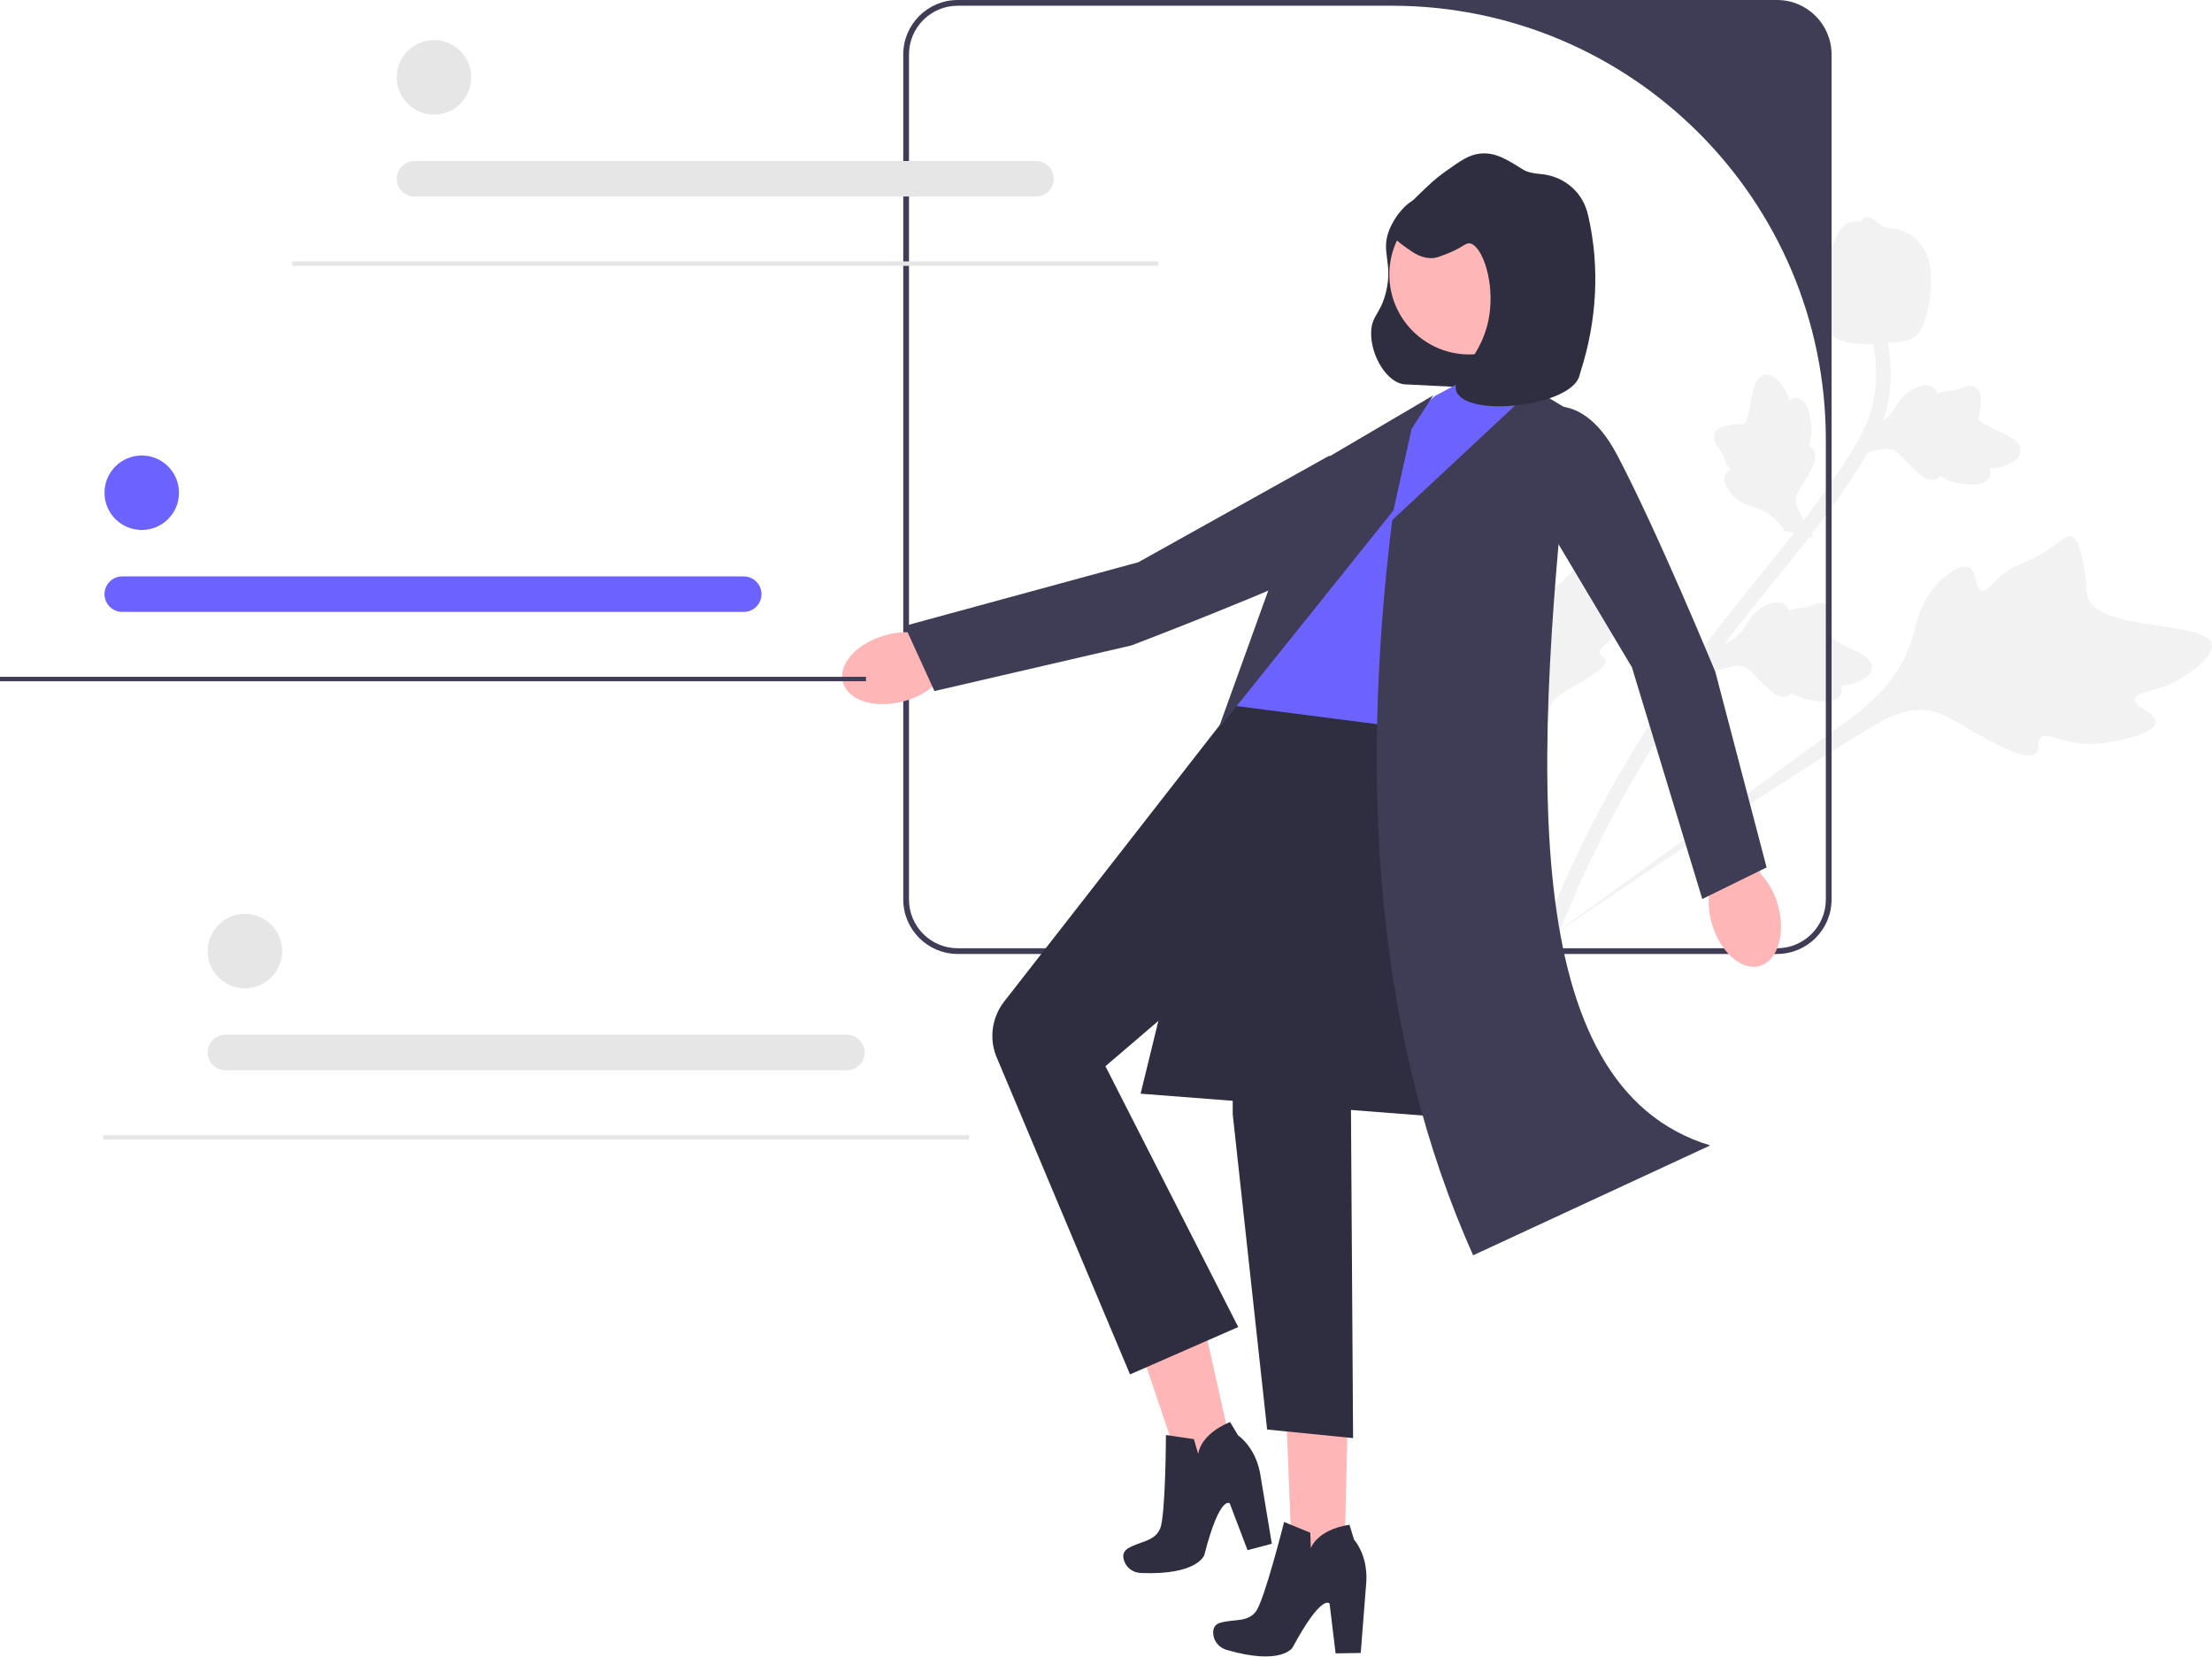
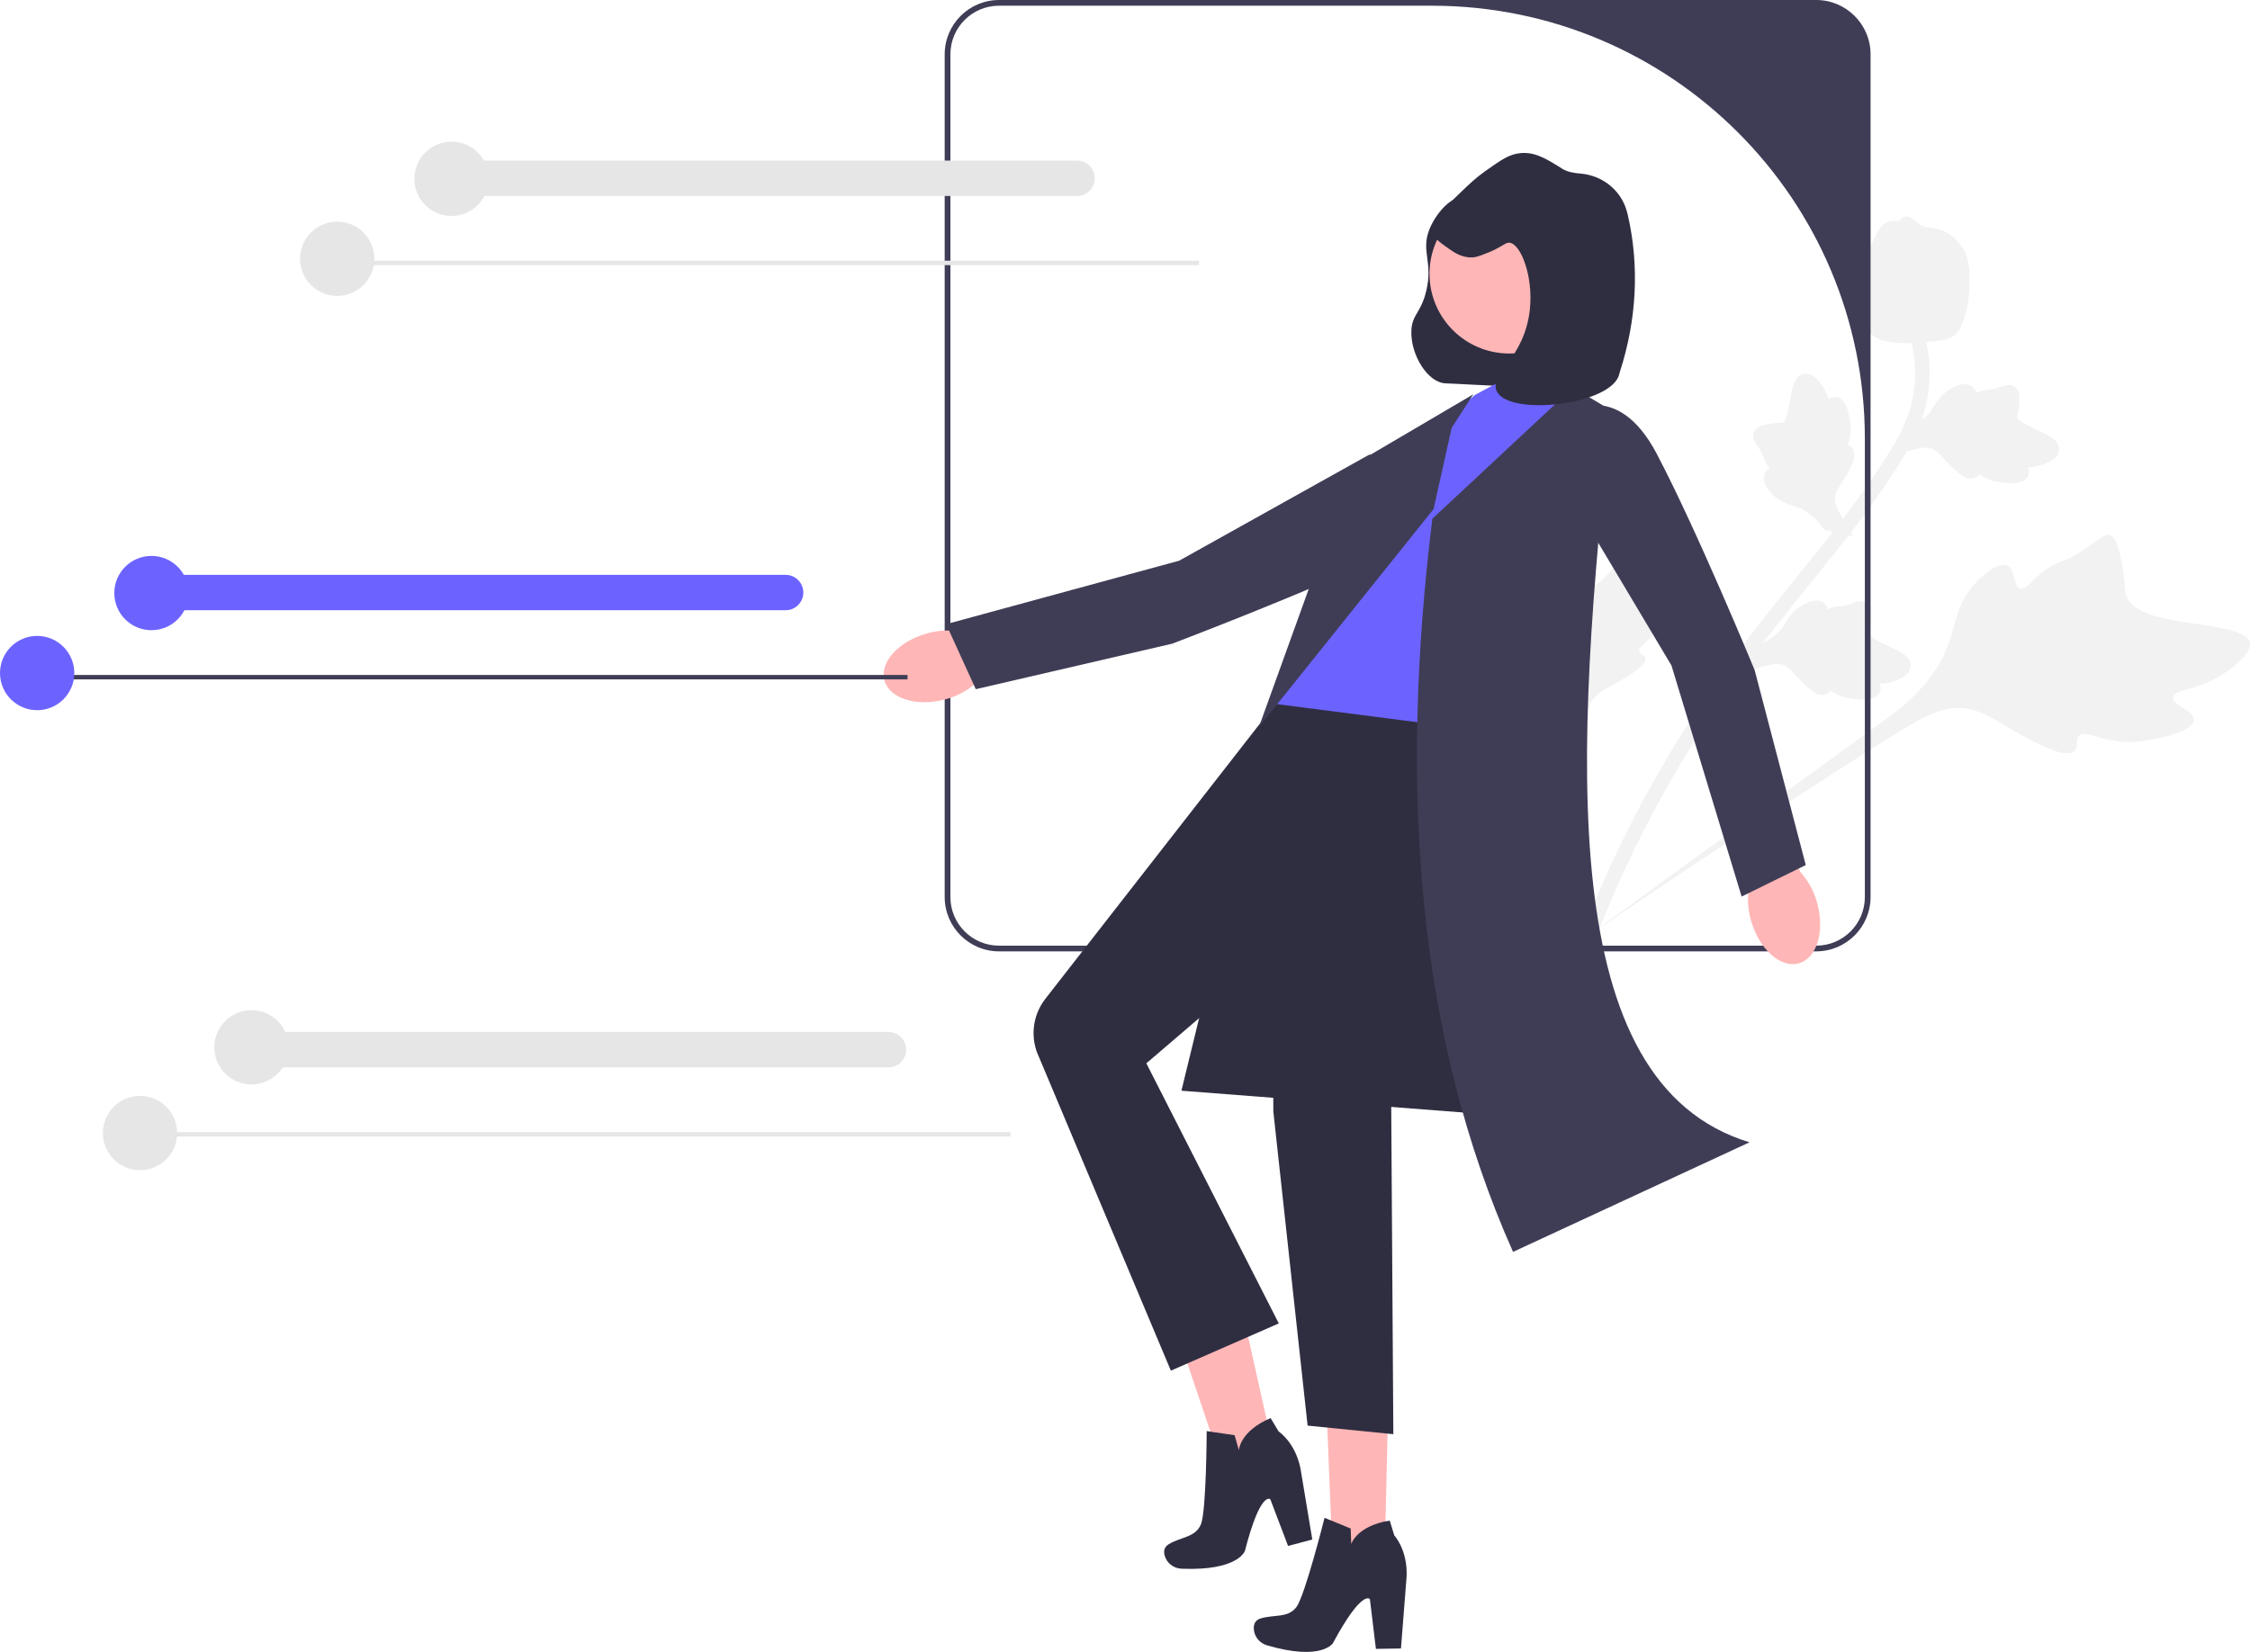
- <svg xmlns="http://www.w3.org/2000/svg" id="a" width="772.031" height="578.211" viewBox="0 0 772.031 578.211">
+ <svg xmlns="http://www.w3.org/2000/svg" id="a" width="787.361" height="578.211" viewBox="0 0 787.361 578.211">
  <g>
-     <path d="M752.411,251.996c.22-3.362-7.668-5.003-7.31-7.946,.357-2.932,8.313-2.322,16.723-7.618,1.517-.955,11.074-6.973,10.142-11.488-1.767-8.558-39.665-4.19-43.353-16.64-.81-2.732-.058-6.565-2.29-15.152-.888-3.416-1.625-5.189-3.131-5.749-2.137-.794-3.953,1.549-9.198,5.01-7.865,5.191-9.303,3.567-14.947,8.141-4.19,3.395-5.598,6.073-7.422,5.533-2.581-.764-1.428-6.619-4.384-8.048-3.016-1.458-8.275,2.677-11.498,6.262-6.047,6.729-6.674,13.473-8.684,19.639-2.185,6.701-7.025,15.852-19.032,25.275l-109.61,79.788c23.074-15.973,87.601-58.887,112.741-74.039,7.258-4.374,14.88-8.632,23.201-6.673,8.011,1.885,15.705,9.305,28.622,14.228,1.508,.575,5.728,2.122,7.628,.318,1.571-1.491,.125-3.914,1.571-5.328,1.939-1.897,6.114,.923,12.956,1.889,4.825,.681,8.523,.094,11.703-.411,.959-.152,15.281-2.516,15.573-6.991l-0-0Z" fill="#f2f2f2" />
-     <path d="M567.209,206.675c-1.587-1.078-4.668,2.32-6.009,1.295-1.336-1.021,1.259-4.75,1.086-10.406-.031-1.02-.227-7.447-2.712-8.293-4.71-1.602-13.501,18.259-20.676,16.477-1.575-.391-3.239-1.866-8.098-3.248-1.933-.55-3.016-.699-3.725-.122-1.006,.82-.381,2.387-.195,5.96,.278,5.358-.933,5.595-.317,9.685,.458,3.036,1.366,4.5,.574,5.239-1.12,1.047-3.661-1.209-5.215-.171-1.586,1.059-1.074,4.834-.244,7.45,1.558,4.91,4.687,7.163,7.133,9.929,2.658,3.006,5.753,8.022,6.914,16.634l7.534,76.819c-1.182-15.934-3.627-59.986-3.809-76.697-.053-4.824,.057-9.794,3.419-13.313,3.237-3.388,9.099-5.023,15.241-9.943,.717-.574,2.694-2.199,2.357-3.652-.279-1.201-1.885-1.191-2.162-2.308-.371-1.499,2.217-2.734,4.665-5.814,1.726-2.171,2.505-4.156,3.175-5.863,.202-.514,3.174-8.226,1.062-9.661l-0,0Z" fill="#f2f2f2" />
-     <path d="M593.927,235.387l4.876-9.165,.878-.347c4.06-1.603,7.083-3.813,8.99-6.571,.303-.438,.584-.892,.87-1.354,1.134-1.832,2.543-4.109,5.456-5.894,1.628-.992,5.715-3.072,8.158-.795,.663,.605,.987,1.322,1.138,2.005,.129-.056,.26-.111,.401-.172,1.735-.713,2.787-.808,3.801-.899,.779-.07,1.582-.142,3.075-.593,.655-.198,1.195-.395,1.649-.561,1.378-.499,3.1-1.04,4.71,.092,1.678,1.27,1.604,3.327,1.556,4.688-.085,2.429-.434,3.984-.666,5.014-.086,.376-.18,.801-.183,.95-.004,1.205,5.066,3.548,6.969,4.441,4.284,1.992,7.991,3.716,7.701,7.08-.206,2.407-2.506,4.201-7.028,5.469-1.408,.394-2.713,.533-3.822,.582,.358,.777,.521,1.703,.144,2.725h0c-.895,2.418-4.085,3.271-9.483,2.544-1.343-.177-3.146-.422-5.249-1.385-.99-.455-1.813-.964-2.509-1.41-.285,.385-.67,.749-1.211,1.024-1.592,.812-3.481,.423-5.591-1.239-2.346-1.794-4.031-3.631-5.52-5.248-1.301-1.41-2.425-2.621-3.517-3.266-2.043-1.17-4.596-.642-7.723,.169l-7.87,2.115-0-0Z" fill="#f2f2f2" />
-     <path d="M633.061,187.738l-10.102-2.392-.558-.761c-2.58-3.52-5.485-5.884-8.636-7.029-.501-.182-1.011-.338-1.531-.498-2.059-.632-4.62-1.417-7.085-3.782-1.373-1.323-4.421-4.749-2.838-7.69,.417-.795,1.029-1.29,1.651-1.61-.087-.111-.174-.224-.268-.345-1.13-1.498-1.489-2.491-1.834-3.448-.266-.735-.539-1.495-1.353-2.824-.357-.583-.686-1.055-.961-1.453-.833-1.206-1.793-2.735-1.105-4.579,.803-1.945,2.811-2.395,4.14-2.694,2.372-.534,3.963-.591,5.019-.628,.386-.013,.82-.029,.965-.064,1.166-.302,2.147-5.8,2.528-7.868,.84-4.649,1.568-8.672,4.895-9.245,2.381-.412,4.699,1.358,7.073,5.41,.738,1.262,1.203,2.49,1.533,3.55,.661-.544,1.515-.936,2.6-.831h0c2.566,.253,4.2,3.121,4.866,8.527,.169,1.344,.39,3.151-.009,5.429-.189,1.073-.472,1.998-.728,2.785,.444,.178,.894,.458,1.298,.912,1.189,1.334,1.293,3.26,.22,5.722-1.14,2.724-2.489,4.82-3.676,6.671-1.034,1.616-1.92,3.011-2.267,4.231-.613,2.273,.545,4.608,2.122,7.428l4.042,7.076-0-0Z" fill="#f2f2f2" />
-     <path d="M645.812,159.633l4.876-9.165,.878-.347c4.06-1.603,7.083-3.813,8.99-6.571,.303-.438,.584-.892,.87-1.354,1.134-1.832,2.543-4.109,5.456-5.894,1.628-.992,5.715-3.072,8.158-.795,.663,.605,.987,1.322,1.138,2.005,.129-.056,.26-.111,.401-.172,1.735-.713,2.787-.808,3.801-.899,.779-.07,1.582-.142,3.075-.593,.655-.198,1.195-.395,1.649-.561,1.378-.499,3.1-1.04,4.71,.092,1.678,1.27,1.604,3.327,1.556,4.688-.085,2.429-.434,3.984-.666,5.014-.086,.376-.18,.801-.183,.95-.004,1.205,5.066,3.548,6.969,4.441,4.284,1.992,7.991,3.716,7.701,7.08-.206,2.407-2.506,4.201-7.028,5.469-1.408,.394-2.713,.533-3.822,.582,.358,.777,.521,1.703,.144,2.725h0c-.895,2.418-4.085,3.271-9.483,2.544-1.343-.177-3.146-.422-5.249-1.385-.99-.455-1.813-.964-2.509-1.41-.285,.385-.67,.749-1.211,1.024-1.592,.812-3.481,.423-5.591-1.239-2.346-1.794-4.031-3.631-5.52-5.248-1.301-1.41-2.425-2.621-3.517-3.266-2.043-1.17-4.596-.642-7.723,.169l-7.87,2.115-0-0Z" fill="#f2f2f2" />
-     <path d="M541.361,330.817l-1.018-2.34,.979-2.355-.979,2.355-2.243-1.186c.099-.216,.29-.737,.596-1.548,1.676-4.443,6.77-17.969,16.895-37.83,7.068-13.864,15.099-27.595,23.871-40.817,8.786-13.243,16.205-22.743,22.166-30.38,4.497-5.759,8.877-11.176,13.148-16.451,11.404-14.095,22.175-27.409,32.019-43.575,2.199-3.608,6.774-11.12,7.821-21.729,.607-6.154-.056-12.44-1.976-18.682l4.88-1.5c2.115,6.895,2.846,13.856,2.172,20.688-1.161,11.763-6.146,19.948-8.54,23.881-10.018,16.451-20.894,29.893-32.409,44.123-4.252,5.257-8.616,10.649-13.094,16.385-5.906,7.566-13.26,16.984-21.933,30.057-8.669,13.063-16.6,26.627-23.582,40.315-9.996,19.611-15.014,32.936-16.662,37.314-.882,2.337-1.066,2.826-2.111,3.276l0-0Z" fill="#f2f2f2" />
-     <path d="M640.342,117.678c-.173-.118-.344-.242-.513-.375-3.452-2.648-5.301-7.066-5.5-13.132-.089-2.85,.684-5.503,2.224-10.794,.236-.816,1.481-4.927,4.016-10.02,1.655-3.329,2.578-4.562,3.949-5.272,1.524-.792,3.201-.923,4.82-.677,.222-.439,.55-.825,1.015-1.129,1.919-1.264,3.668,.273,4.624,1.09,.477,.423,1.069,.956,1.797,1.4,1.142,.704,1.961,.782,3.199,.905,1.185,.117,2.658,.263,4.469,1.026,3.579,1.492,5.596,4.177,6.261,5.061,3.513,4.634,3.333,9.71,3.124,15.586-.045,1.177-.317,5.386-1.953,10.291-1.18,3.539-2.2,4.773-3.125,5.576-1.894,1.655-3.905,1.968-8.75,2.382-5.064,.438-7.604,.655-9.555,.508-4.539-.35-7.39-.569-10.102-2.427l-0,0Z" fill="#f2f2f2" />
+     <path d="M767.741,251.996c.22-3.362-7.668-5.003-7.31-7.946,.357-2.932,8.313-2.322,16.723-7.618,1.517-.955,11.074-6.973,10.142-11.488-1.767-8.558-39.665-4.19-43.353-16.64-.81-2.732-.058-6.565-2.29-15.152-.888-3.416-1.625-5.189-3.131-5.749-2.137-.794-3.953,1.549-9.198,5.01-7.865,5.191-9.303,3.567-14.947,8.141-4.19,3.395-5.598,6.073-7.422,5.533-2.581-.764-1.428-6.619-4.384-8.048-3.016-1.458-8.275,2.677-11.498,6.262-6.047,6.729-6.674,13.473-8.684,19.639-2.185,6.701-7.025,15.852-19.032,25.275l-109.61,79.788c23.074-15.973,87.601-58.887,112.741-74.039,7.258-4.374,14.88-8.632,23.201-6.673,8.011,1.885,15.705,9.305,28.622,14.228,1.508,.575,5.728,2.122,7.628,.318,1.571-1.491,.125-3.914,1.571-5.328,1.939-1.897,6.114,.923,12.956,1.889,4.825,.681,8.523,.094,11.703-.411,.959-.152,15.281-2.516,15.573-6.991l-0-0Z" fill="#f2f2f2" />
+     <path d="M582.539,206.675c-1.587-1.078-4.668,2.32-6.009,1.295-1.336-1.021,1.259-4.75,1.086-10.406-.031-1.02-.227-7.447-2.712-8.293-4.71-1.602-13.501,18.259-20.676,16.477-1.575-.391-3.239-1.866-8.098-3.248-1.933-.55-3.016-.699-3.725-.122-1.006,.82-.381,2.387-.195,5.96,.278,5.358-.933,5.595-.317,9.685,.458,3.036,1.366,4.5,.574,5.239-1.12,1.047-3.661-1.209-5.215-.171-1.586,1.059-1.074,4.834-.244,7.45,1.558,4.91,4.687,7.163,7.133,9.929,2.658,3.006,5.753,8.022,6.914,16.634l7.534,76.819c-1.182-15.934-3.627-59.986-3.809-76.697-.053-4.824,.057-9.794,3.419-13.313,3.237-3.388,9.099-5.023,15.241-9.943,.717-.574,2.694-2.199,2.357-3.652-.279-1.201-1.885-1.191-2.162-2.308-.371-1.499,2.217-2.734,4.665-5.814,1.726-2.171,2.505-4.156,3.175-5.863,.202-.514,3.174-8.226,1.062-9.661l-0,0Z" fill="#f2f2f2" />
+     <path d="M609.258,235.387l4.876-9.165,.878-.347c4.06-1.603,7.083-3.813,8.99-6.571,.303-.438,.584-.892,.87-1.354,1.134-1.832,2.543-4.109,5.456-5.894,1.628-.992,5.715-3.072,8.158-.795,.663,.605,.987,1.322,1.138,2.005,.129-.056,.26-.111,.401-.172,1.735-.713,2.787-.808,3.801-.899,.779-.07,1.582-.142,3.075-.593,.655-.198,1.195-.395,1.649-.561,1.378-.499,3.1-1.04,4.71,.092,1.678,1.27,1.604,3.327,1.556,4.688-.085,2.429-.434,3.984-.666,5.014-.086,.376-.18,.801-.183,.95-.004,1.205,5.066,3.548,6.969,4.441,4.284,1.992,7.991,3.716,7.701,7.08-.206,2.407-2.506,4.201-7.028,5.469-1.408,.394-2.713,.533-3.822,.582,.358,.777,.521,1.703,.144,2.725h0c-.895,2.418-4.085,3.271-9.483,2.544-1.343-.177-3.146-.422-5.249-1.385-.99-.455-1.813-.964-2.509-1.41-.285,.385-.67,.749-1.211,1.024-1.592,.812-3.481,.423-5.591-1.239-2.346-1.794-4.031-3.631-5.52-5.248-1.301-1.41-2.425-2.621-3.517-3.266-2.043-1.17-4.596-.642-7.723,.169l-7.87,2.115-0-0Z" fill="#f2f2f2" />
+     <path d="M648.391,187.738l-10.102-2.392-.558-.761c-2.58-3.52-5.485-5.884-8.636-7.029-.501-.182-1.011-.338-1.531-.498-2.059-.632-4.62-1.417-7.085-3.782-1.373-1.323-4.421-4.749-2.838-7.69,.417-.795,1.029-1.29,1.651-1.61-.087-.111-.174-.224-.268-.345-1.13-1.498-1.489-2.491-1.834-3.448-.266-.735-.539-1.495-1.353-2.824-.357-.583-.686-1.055-.961-1.453-.833-1.206-1.793-2.735-1.105-4.579,.803-1.945,2.811-2.395,4.14-2.694,2.372-.534,3.963-.591,5.019-.628,.386-.013,.82-.029,.965-.064,1.166-.302,2.147-5.8,2.528-7.868,.84-4.649,1.568-8.672,4.895-9.245,2.381-.412,4.699,1.358,7.073,5.41,.738,1.262,1.203,2.49,1.533,3.55,.661-.544,1.515-.936,2.6-.831h0c2.566,.253,4.2,3.121,4.866,8.527,.169,1.344,.39,3.151-.009,5.429-.189,1.073-.472,1.998-.728,2.785,.444,.178,.894,.458,1.298,.912,1.189,1.334,1.293,3.26,.22,5.722-1.14,2.724-2.489,4.82-3.676,6.671-1.034,1.616-1.92,3.011-2.267,4.231-.613,2.273,.545,4.608,2.122,7.428l4.042,7.076-0-0Z" fill="#f2f2f2" />
+     <path d="M661.142,159.633l4.876-9.165,.878-.347c4.06-1.603,7.083-3.813,8.99-6.571,.303-.438,.584-.892,.87-1.354,1.134-1.832,2.543-4.109,5.456-5.894,1.628-.992,5.715-3.072,8.158-.795,.663,.605,.987,1.322,1.138,2.005,.129-.056,.26-.111,.401-.172,1.735-.713,2.787-.808,3.801-.899,.779-.07,1.582-.142,3.075-.593,.655-.198,1.195-.395,1.649-.561,1.378-.499,3.1-1.04,4.71,.092,1.678,1.27,1.604,3.327,1.556,4.688-.085,2.429-.434,3.984-.666,5.014-.086,.376-.18,.801-.183,.95-.004,1.205,5.066,3.548,6.969,4.441,4.284,1.992,7.991,3.716,7.701,7.08-.206,2.407-2.506,4.201-7.028,5.469-1.408,.394-2.713,.533-3.822,.582,.358,.777,.521,1.703,.144,2.725h0c-.895,2.418-4.085,3.271-9.483,2.544-1.343-.177-3.146-.422-5.249-1.385-.99-.455-1.813-.964-2.509-1.41-.285,.385-.67,.749-1.211,1.024-1.592,.812-3.481,.423-5.591-1.239-2.346-1.794-4.031-3.631-5.52-5.248-1.301-1.41-2.425-2.621-3.517-3.266-2.043-1.17-4.596-.642-7.723,.169l-7.87,2.115-0-0Z" fill="#f2f2f2" />
+     <path d="M556.692,330.817l-1.018-2.34,.979-2.355-.979,2.355-2.243-1.186c.099-.216,.29-.737,.596-1.548,1.676-4.443,6.77-17.969,16.895-37.83,7.068-13.864,15.099-27.595,23.871-40.817,8.786-13.243,16.205-22.743,22.166-30.38,4.497-5.759,8.877-11.176,13.148-16.451,11.404-14.095,22.175-27.409,32.019-43.575,2.199-3.608,6.774-11.12,7.821-21.729,.607-6.154-.056-12.44-1.976-18.682l4.88-1.5c2.115,6.895,2.846,13.856,2.172,20.688-1.161,11.763-6.146,19.948-8.54,23.881-10.018,16.451-20.894,29.893-32.409,44.123-4.252,5.257-8.616,10.649-13.094,16.385-5.906,7.566-13.26,16.984-21.933,30.057-8.669,13.063-16.6,26.627-23.582,40.315-9.996,19.611-15.014,32.936-16.662,37.314-.882,2.337-1.066,2.826-2.111,3.276l0-0Z" fill="#f2f2f2" />
+     <path d="M655.672,117.678c-.173-.118-.344-.242-.513-.375-3.452-2.648-5.301-7.066-5.5-13.132-.089-2.85,.684-5.503,2.224-10.794,.236-.816,1.481-4.927,4.016-10.02,1.655-3.329,2.578-4.562,3.949-5.272,1.524-.792,3.201-.923,4.82-.677,.222-.439,.55-.825,1.015-1.129,1.919-1.264,3.668,.273,4.624,1.09,.477,.423,1.069,.956,1.797,1.4,1.142,.704,1.961,.782,3.199,.905,1.185,.117,2.658,.263,4.469,1.026,3.579,1.492,5.596,4.177,6.261,5.061,3.513,4.634,3.333,9.71,3.124,15.586-.045,1.177-.317,5.386-1.953,10.291-1.18,3.539-2.2,4.773-3.125,5.576-1.894,1.655-3.905,1.968-8.75,2.382-5.064,.438-7.604,.655-9.555,.508-4.539-.35-7.39-.569-10.102-2.427l-0,0Z" fill="#f2f2f2" />
  </g>
-   <path d="M620.232,0H334.272c-10.49,0-19.02,8.53-19.02,19.02V313.98c0,10.49,8.53,19.02,19.02,19.02h285.96c10.49,0,19.02-8.53,19.02-19.02V19.02c0-10.49-8.53-19.02-19.02-19.02Zm17.02,313.98c0,9.4-7.62,17.02-17.02,17.02H334.272c-9.4,0-17.02-7.62-17.02-17.02V19.02c0-9.4,7.62-17.02,17.02-17.02h151.472c83.675,0,151.508,67.832,151.508,151.508v160.472Z" fill="#3f3d56" />
-   <path id="b" d="M309.2,221.685c-10.023,2.709-16.749,10.076-15.024,16.455,1.725,6.378,11.247,9.351,21.273,6.64,4.02-1.028,7.735-3.004,10.835-5.762l42.322-12.015-6.061-19.74-41.078,13.94c-4.069-.821-8.275-.656-12.266,.483Z" fill="#ffb6b6" />
-   <path d="M486.552,162.462s11.949,17.528-14.98,30.75c-26.929,13.223-76.707,32.094-76.707,32.094l-68.73,15.923-10.379-22.755,81.555-22.22,66.457-37.088,22.785,3.295Z" fill="#3f3d56" />
-   <path d="M478.558,115.807c-.306,8.309,5.676,18.172,12,18.374,7.608,.244,43.573,2.805,44.73-.178,8.028-20.711-29.778-63.674-38.3-64.913-4.58-.666-10.063,5.909-12.172,11.337-2.954,7.607,1.406,11.194-1.055,21.441-1.877,7.814-4.989,8.13-5.202,13.938Z" fill="#2f2e41" />
+   <path d="M635.562,0H349.602c-10.49,0-19.02,8.53-19.02,19.02V313.98c0,10.49,8.53,19.02,19.02,19.02h285.96c10.49,0,19.02-8.53,19.02-19.02V19.02c0-10.49-8.53-19.02-19.02-19.02Zm17.02,313.98c0,9.4-7.62,17.02-17.02,17.02H349.602c-9.4,0-17.02-7.62-17.02-17.02V19.02c0-9.4,7.62-17.02,17.02-17.02h151.472c83.675,0,151.508,67.832,151.508,151.508v160.472Z" fill="#3f3d56" />
+   <path id="b" d="M324.53,221.685c-10.023,2.709-16.749,10.076-15.024,16.455,1.725,6.378,11.247,9.351,21.273,6.64,4.02-1.028,7.735-3.004,10.835-5.762l42.322-12.015-6.061-19.74-41.078,13.94c-4.069-.821-8.275-.656-12.266,.483Z" fill="#ffb6b6" />
+   <path d="M501.882,162.462s11.949,17.528-14.98,30.75c-26.929,13.223-76.707,32.094-76.707,32.094l-68.73,15.923-10.379-22.755,81.555-22.22,66.457-37.088,22.785,3.295Z" fill="#3f3d56" />
+   <path d="M493.888,115.807c-.306,8.309,5.676,18.172,12,18.374,7.608,.244,43.573,2.805,44.73-.178,8.028-20.711-29.778-63.674-38.3-64.913-4.58-.666-10.063,5.909-12.172,11.337-2.954,7.607,1.406,11.194-1.055,21.441-1.877,7.814-4.989,8.13-5.202,13.938Z" fill="#2f2e41" />
  <g>
-     <polygon points="415.954 443.34 390.711 449.125 416.075 524.385 433.18 520.466 415.954 443.34" fill="#ffb6b6" />
-     <path d="M406.934,500.915l9.763,1.432,1.505,5.23s.325-6.652,11.108-11.211l2.803,4.681s5.772,3.714,7.638,12.92l4.142,24.901-8.477,2.249-6.22-16.359s-3.422-3.129-8.867,18.036c0,0-2.205,7.113-22.204,6.289-2.749-.113-5.167-1.947-5.901-4.599-.405-1.463-.226-2.976,1.462-3.99,4.297-2.58,9.294-2.339,11.222-6.925,1.928-4.586,2.026-32.653,2.026-32.653Z" fill="#2f2e41" />
+     <polygon points="431.284 443.34 406.041 449.125 431.405 524.385 448.51 520.466 431.284 443.34" fill="#ffb6b6" />
+     <path d="M422.264,500.915l9.763,1.432,1.505,5.23s.325-6.652,11.108-11.211l2.803,4.681s5.772,3.714,7.638,12.92l4.142,24.901-8.477,2.249-6.22-16.359s-3.422-3.129-8.867,18.036c0,0-2.205,7.113-22.204,6.289-2.749-.113-5.167-1.947-5.901-4.599-.405-1.463-.226-2.976,1.462-3.99,4.297-2.58,9.294-2.339,11.222-6.925,1.928-4.586,2.026-32.653,2.026-32.653Z" fill="#2f2e41" />
  </g>
  <g>
-     <polygon points="470.793 477.557 448.252 477 451.408 556.249 468.953 556.562 470.793 477.557" fill="#ffb6b6" />
-     <path d="M448.183,531.269l9.131,3.739,.202,5.438s1.917-6.379,13.48-8.209l1.594,5.218s4.709,4.994,4.304,14.379l-1.972,25.166-8.769,.143-2.101-17.375s-2.569-3.86-12.946,15.372c0,0-3.851,6.373-23.065,.761-2.641-.771-4.547-3.134-4.621-5.884-.041-1.518,.497-2.943,2.379-3.521,4.792-1.47,9.583-.033,12.558-4.021,2.975-3.988,9.824-31.206,9.824-31.206Z" fill="#2f2e41" />
+     <polygon points="486.123 477.557 463.582 477 466.738 556.249 484.283 556.562 486.123 477.557" fill="#ffb6b6" />
+     <path d="M463.513,531.269l9.131,3.739,.202,5.438s1.917-6.379,13.48-8.209l1.594,5.218s4.709,4.994,4.304,14.379l-1.972,25.166-8.769,.143-2.101-17.375s-2.569-3.86-12.946,15.372c0,0-3.851,6.373-23.065,.761-2.641-.771-4.547-3.134-4.621-5.884-.041-1.518,.497-2.943,2.379-3.521,4.792-1.47,9.583-.033,12.558-4.021,2.975-3.988,9.824-31.206,9.824-31.206Z" fill="#2f2e41" />
  </g>
-   <polygon points="517.307 390.997 398.093 381.772 431.641 244.241 511.906 232.676 517.307 390.997" fill="#2f2e41" />
-   <polygon points="500.866 138.193 525.984 124.811 546.267 148.761 505.508 279.4 430.949 246.386 487.579 149.571 500.866 138.193" fill="#6c63ff" />
-   <path d="M504.049,255.812s7.999,41.243-16.77,62.68l-7.582,24.104-8.186,44.491,.741,114.912-30-3-12-109.996-.143-54.745-44.289,37.927,46.351,91.039-37.769,16.538-46.129-109.709c-3.205-6.683-2.35-14.604,2.207-20.45l80.468-103.219,73.1,9.427Z" fill="#2f2e41" />
-   <path d="M535.147,135.631l-49.248,45.946c-11.655,94.579-5.293,181.426,28.243,256.611l82.757-38.356c-68.241-20.697-61.548-134.344-48.307-256.113l-13.445-8.087Z" fill="#3f3d56" />
-   <polygon points="492.676 149.722 500.252 138 458.35 162.635 425.216 254.456 486.338 178.18 492.676 149.722" fill="#3f3d56" />
-   <path id="c" d="M597.491,322.436c2.888,9.973,10.375,16.566,16.721,14.727,6.346-1.839,9.148-11.413,6.258-21.389-1.1-4.001-3.142-7.68-5.955-10.73l-12.77-42.1-19.629,6.414,14.673,40.822c-.748,4.083-.507,8.285,.702,12.255Z" fill="#ffb6b6" />
-   <path d="M533.234,144.699s17.177-12.447,31.168,14.09c13.991,26.538,34.285,75.753,34.285,75.753l17.892,68.245-22.447,11.029-24.555-80.883-38.982-65.364,2.639-22.87Z" fill="#3f3d56" />
-   <circle cx="512.809" cy="95.838" r="27.896" fill="#ffb6b6" />
-   <path d="M512.901,84.955c-1.57-.155-2.377,1.505-8.374,3.822-2.125,.821-3.212,1.233-4.46,1.313-3.793,.244-6.741-1.851-8.712-3.252-3.203-2.276-5.266-3.742-5.669-6.086-.526-3.059,2.937-6.475,9.883-13.184,3.402-3.285,5.475-5.27,8.804-7.632,5.583-3.962,8.375-5.942,12.288-6.331,5.183-.515,9.124,1.959,14.81,5.528,1.536,.964,3.751,1.428,6.099,1.605,7.686,.578,14.275,5.701,16.366,13.12,.16,.567,.294,1.08,.395,1.519,4.126,18.014,2.975,36.75-2.672,54.346-.152,.474-.279,.915-.378,1.317-2.623,10.716-38.656,14.894-42.871,5.834-2.654-5.705,9.749-11.413,11.601-28.423,1.289-11.842-3.193-23.11-7.11-23.497Z" fill="#2f2e41" />
-   <rect x="102" y="91.253" width="302.252" height="1.549" fill="#e6e6e6" />
+   <polygon points="532.637 390.997 413.423 381.772 446.971 244.241 527.237 232.676 532.637 390.997" fill="#2f2e41" />
+   <polygon points="516.196 138.193 541.314 124.811 561.597 148.761 520.838 279.4 446.279 246.386 502.909 149.571 516.196 138.193" fill="#6c63ff" />
+   <path d="M519.379,255.812s7.999,41.243-16.77,62.68l-7.582,24.104-8.186,44.491,.741,114.912-30-3-12-109.996-.143-54.745-44.289,37.927,46.351,91.039-37.769,16.538-46.129-109.709c-3.205-6.683-2.35-14.604,2.207-20.45l80.468-103.219,73.1,9.427Z" fill="#2f2e41" />
+   <path d="M550.477,135.631l-49.248,45.946c-11.655,94.579-5.293,181.426,28.243,256.611l82.757-38.356c-68.241-20.697-61.548-134.344-48.307-256.113l-13.445-8.087Z" fill="#3f3d56" />
+   <polygon points="508.006 149.722 515.582 138 473.68 162.635 440.546 254.456 501.668 178.18 508.006 149.722" fill="#3f3d56" />
+   <path id="c" d="M612.822,322.436c2.888,9.973,10.375,16.566,16.721,14.727,6.346-1.839,9.148-11.413,6.258-21.389-1.1-4.001-3.142-7.68-5.955-10.73l-12.77-42.1-19.629,6.414,14.673,40.822c-.748,4.083-.507,8.285,.702,12.255Z" fill="#ffb6b6" />
+   <path d="M548.564,144.699s17.177-12.447,31.168,14.09c13.991,26.538,34.285,75.753,34.285,75.753l17.892,68.245-22.447,11.029-24.555-80.883-38.982-65.364,2.639-22.87Z" fill="#3f3d56" />
+   <circle cx="528.139" cy="95.838" r="27.896" fill="#ffb6b6" />
+   <path d="M528.231,84.955c-1.57-.155-2.377,1.505-8.374,3.822-2.125,.821-3.212,1.233-4.46,1.313-3.793,.244-6.741-1.851-8.712-3.252-3.203-2.276-5.266-3.742-5.669-6.086-.526-3.059,2.937-6.475,9.883-13.184,3.402-3.285,5.475-5.27,8.804-7.632,5.583-3.962,8.375-5.942,12.288-6.331,5.183-.515,9.124,1.959,14.81,5.528,1.536,.964,3.751,1.428,6.099,1.605,7.686,.578,14.275,5.701,16.366,13.12,.16,.567,.294,1.08,.395,1.519,4.126,18.014,2.975,36.75-2.672,54.346-.152,.474-.279,.915-.378,1.317-2.623,10.716-38.656,14.894-42.871,5.834-2.654-5.705,9.749-11.413,11.601-28.423,1.289-11.842-3.193-23.11-7.11-23.497Z" fill="#2f2e41" />
+   <rect x="117.33" y="91.253" width="302.252" height="1.549" fill="#e6e6e6" />
  <g>
-     <path d="M361.582,68.6H144.67c-3.417,0-6.197-2.78-6.197-6.197s2.78-6.197,6.197-6.197h216.911c3.417,0,6.197,2.78,6.197,6.197s-2.78,6.197-6.197,6.197Z" fill="#e6e6e6" />
-     <circle cx="151.473" cy="27" r="13" fill="#e6e6e6" />
+     <path d="M376.912,68.6H160c-3.417,0-6.197-2.78-6.197-6.197s2.78-6.197,6.197-6.197h216.911c3.417,0,6.197,2.78,6.197,6.197s-2.78,6.197-6.197,6.197Z" fill="#e6e6e6" />
+     <circle cx="118" cy="90.583" r="13" fill="#e6e6e6" />
+     <circle cx="158" cy="62.583" r="13" fill="#e6e6e6" />
  </g>
-   <rect y="236.253" width="302.252" height="1.549" fill="#3f3d56" />
+   <rect x="15.33" y="236.253" width="302.252" height="1.549" fill="#3f3d56" />
  <g>
-     <path d="M259.582,213.6H42.67c-3.417,0-6.197-2.78-6.197-6.197s2.78-6.197,6.197-6.197h216.911c3.417,0,6.197,2.78,6.197,6.197s-2.78,6.197-6.197,6.197Z" fill="#6c63ff" />
-     <circle cx="49.473" cy="172" r="13" fill="#6c63ff" />
+     <path d="M274.912,213.6H58c-3.417,0-6.197-2.78-6.197-6.197s2.78-6.197,6.197-6.197h216.911c3.417,0,6.197,2.78,6.197,6.197s-2.78,6.197-6.197,6.197Z" fill="#6c63ff" />
+     <circle cx="13" cy="235.583" r="13" fill="#6c63ff" />
+     <circle cx="53" cy="207.583" r="13" fill="#6c63ff" />
  </g>
-   <rect x="36" y="396.253" width="302.252" height="1.549" fill="#e6e6e6" />
+   <rect x="51.33" y="396.253" width="302.252" height="1.549" fill="#e6e6e6" />
  <g>
-     <path d="M295.582,373.6H78.67c-3.417,0-6.197-2.78-6.197-6.197s2.78-6.197,6.197-6.197h216.911c3.417,0,6.197,2.78,6.197,6.197s-2.78,6.197-6.197,6.197Z" fill="#e6e6e6" />
-     <circle cx="85.473" cy="332" r="13" fill="#e6e6e6" />
+     <path d="M310.912,373.6H94c-3.417,0-6.197-2.78-6.197-6.197s2.78-6.197,6.197-6.197h216.911c3.417,0,6.197,2.78,6.197,6.197s-2.78,6.197-6.197,6.197Z" fill="#e6e6e6" />
+     <circle cx="88" cy="366.583" r="13" fill="#e6e6e6" />
+     <circle cx="49" cy="396.583" r="13" fill="#e6e6e6" />
  </g>
</svg>
